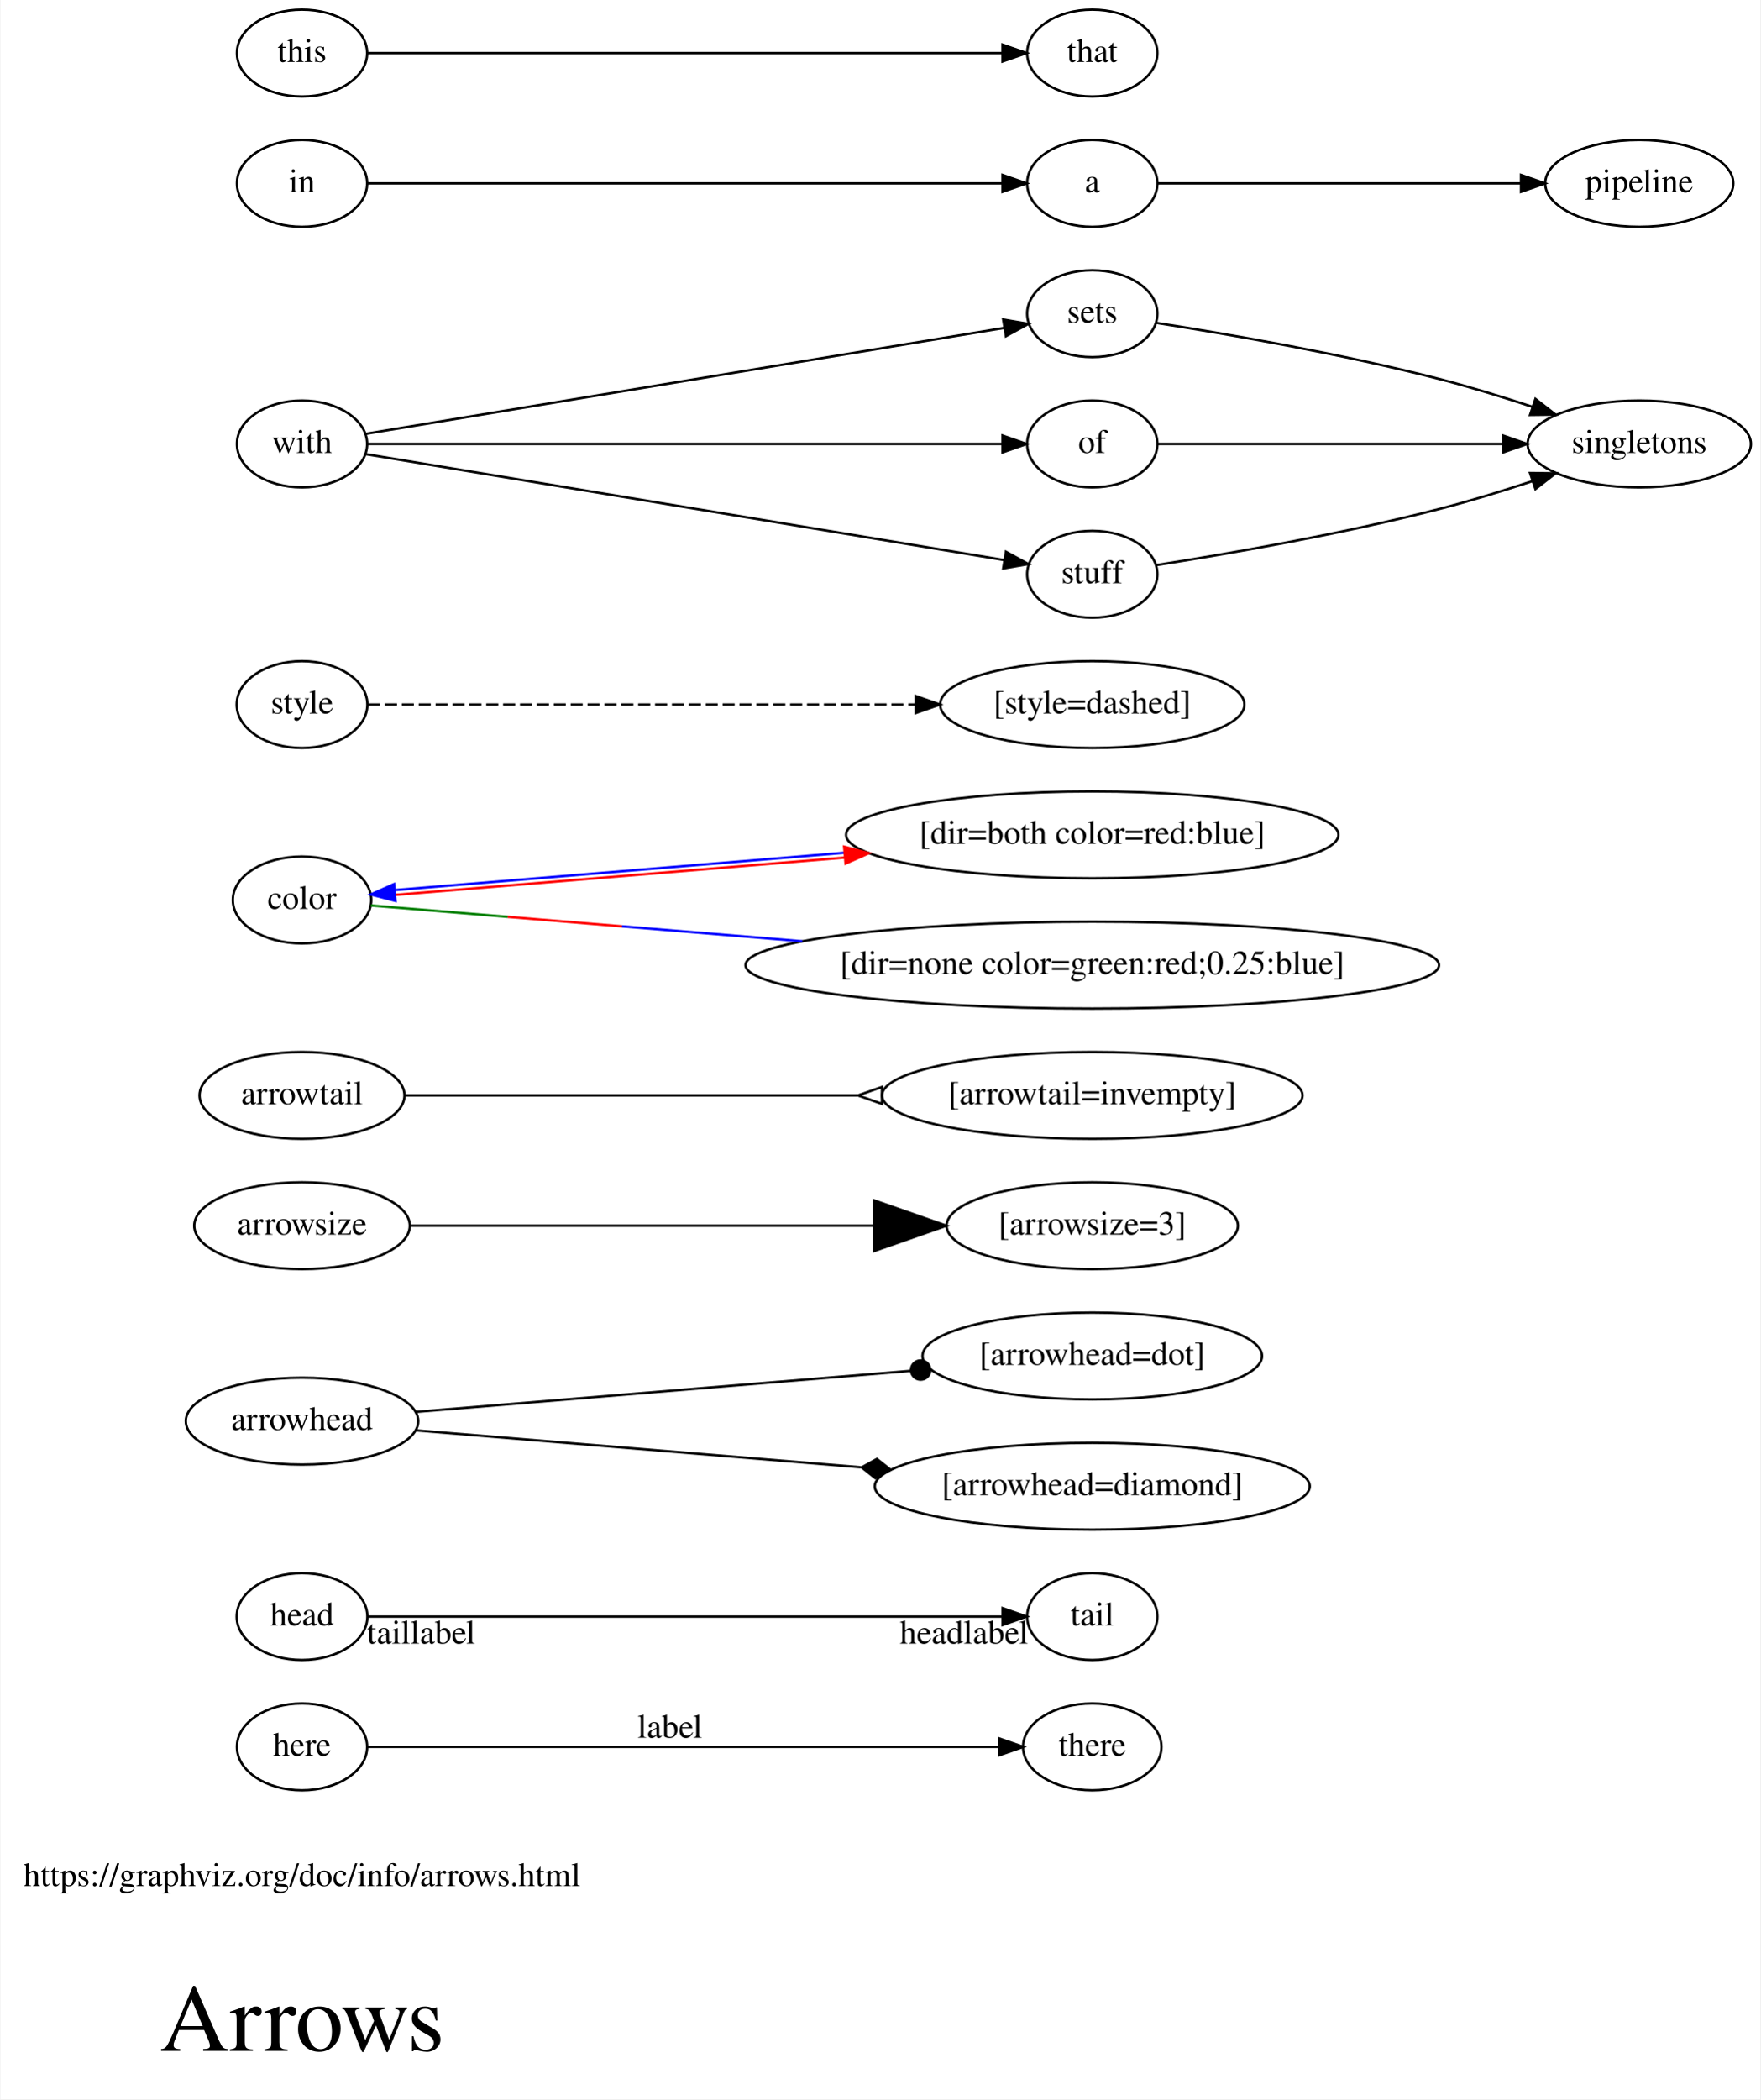
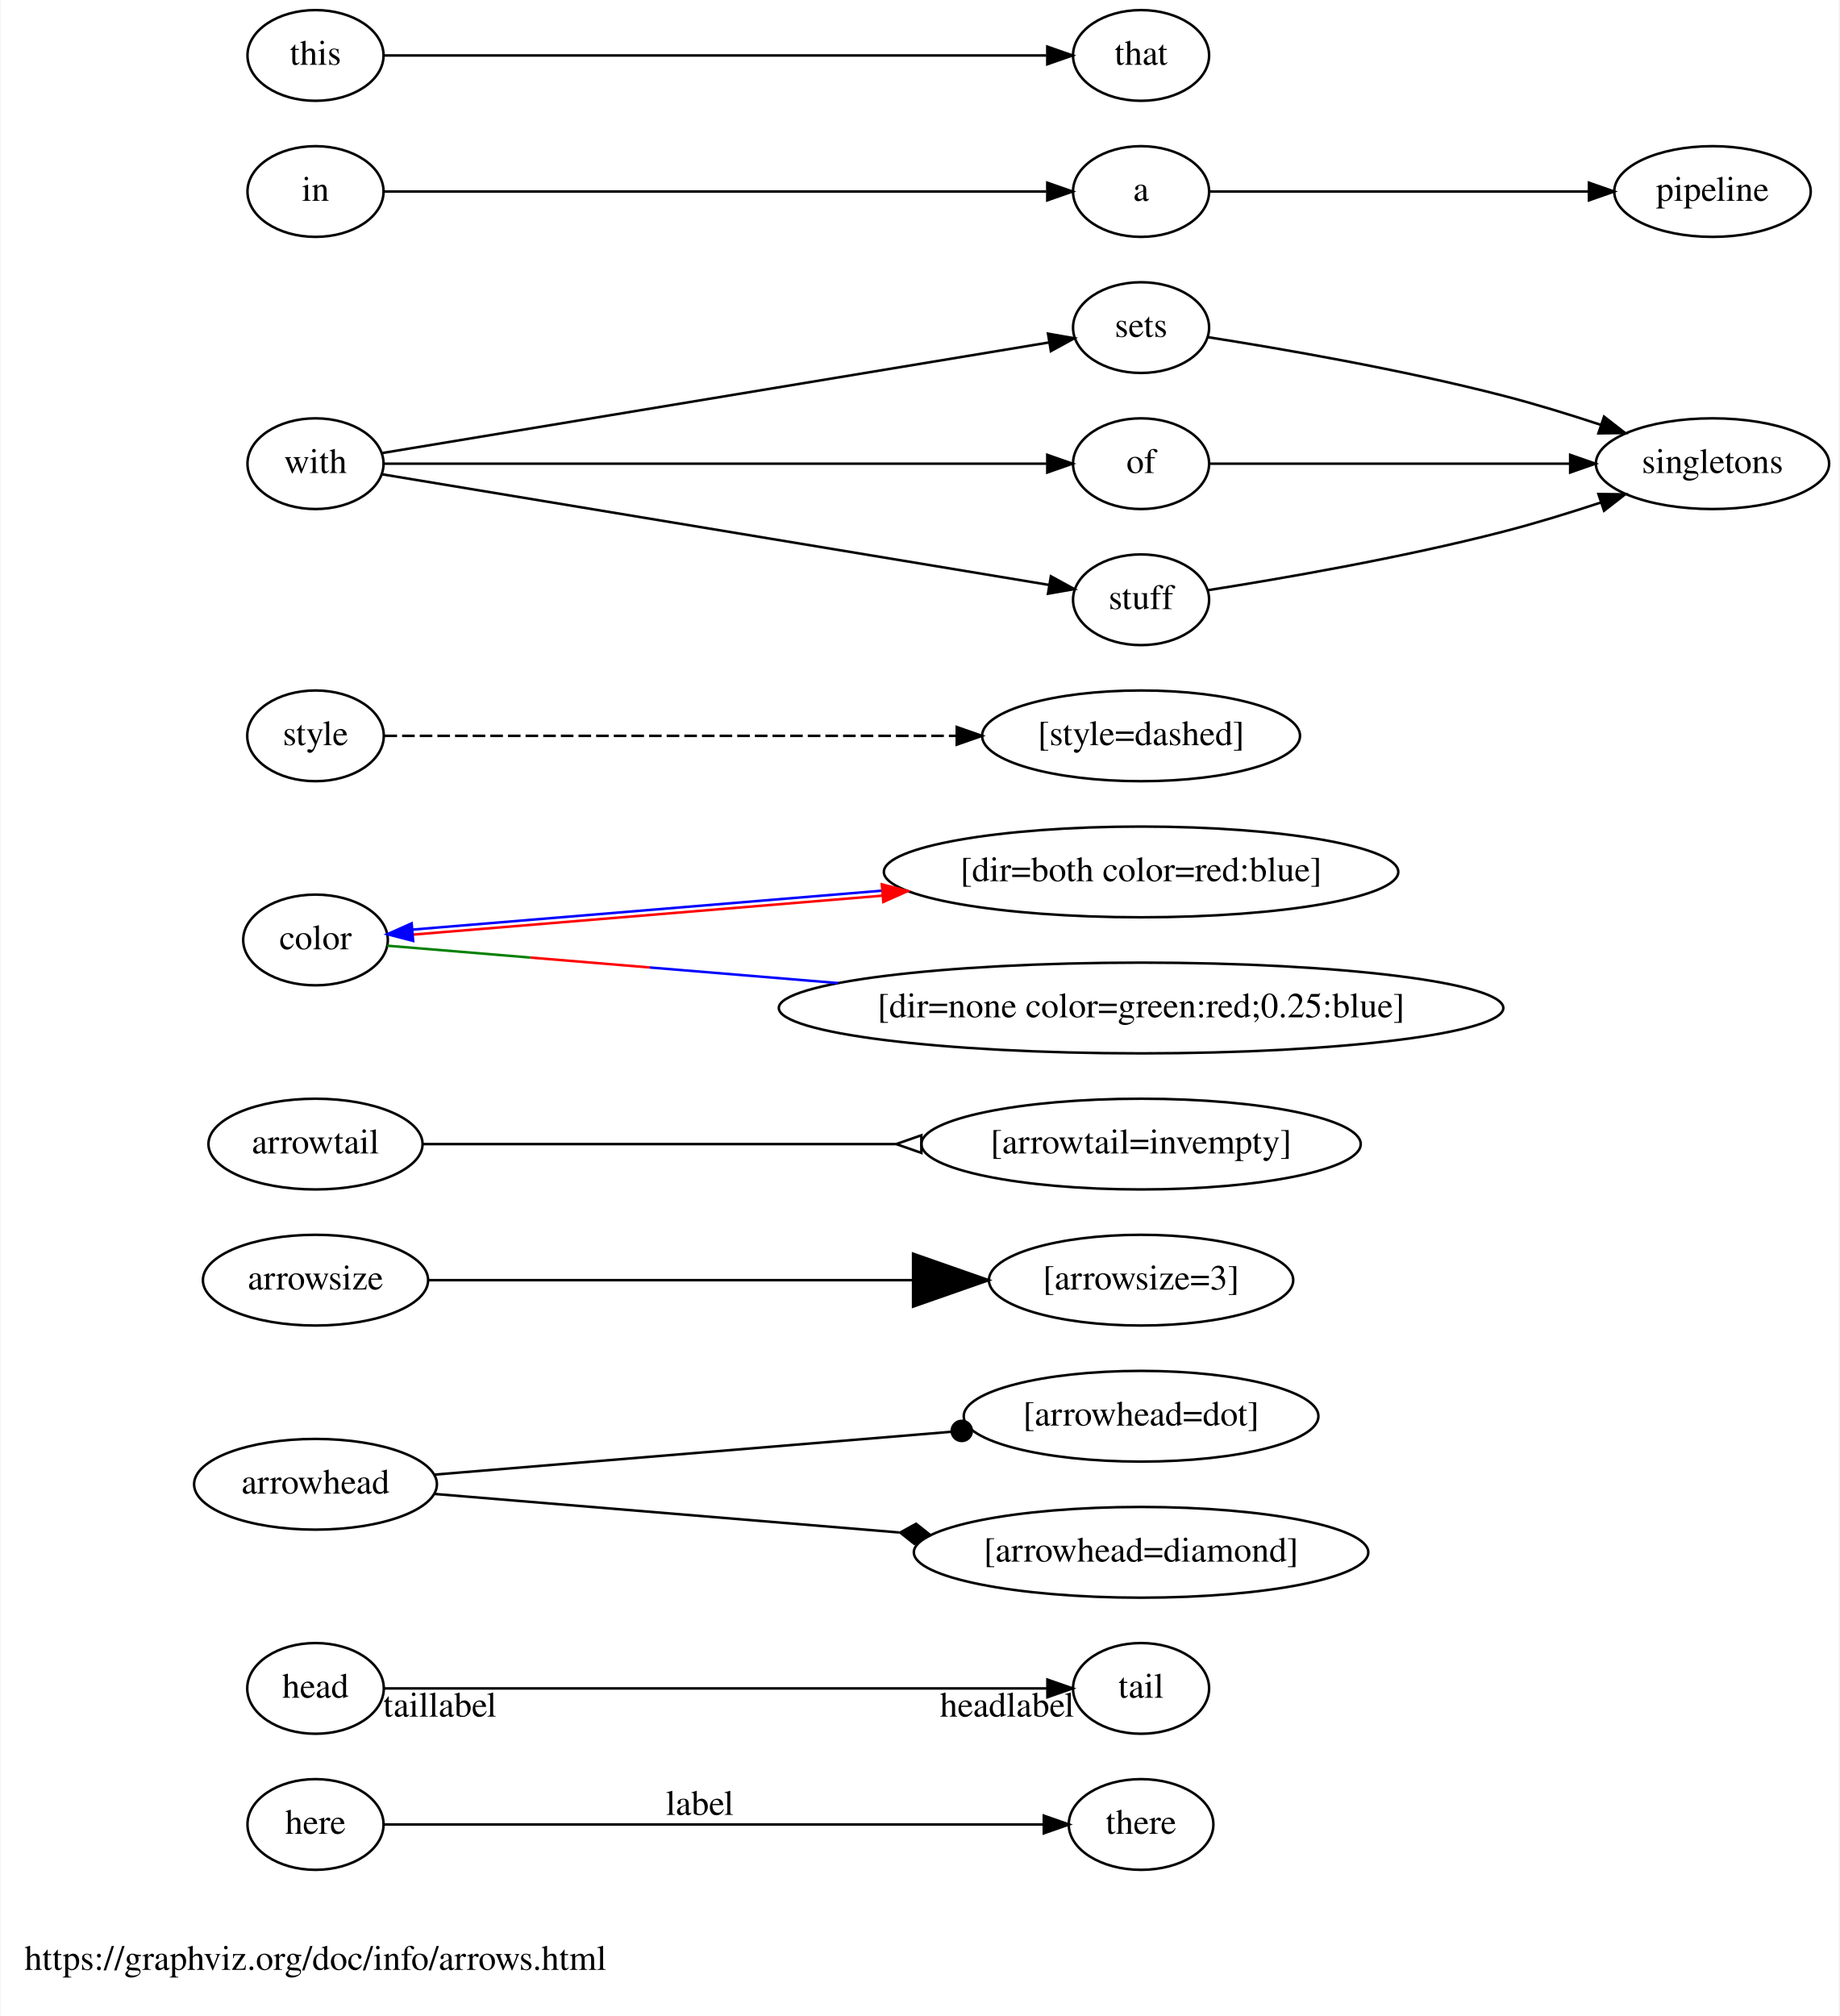
- <svg xmlns="http://www.w3.org/2000/svg" xmlns:xlink="http://www.w3.org/1999/xlink" width="730pt" height="870pt" viewBox="0.00 0.00 729.57 870.00">
-   <g id="graph0" class="graph" transform="scale(1 1) rotate(0) translate(4 866)">
-     <polygon fill="white" stroke="transparent" points="-4,4 -4,-866 725.57,-866 725.57,4 -4,4" />
+ <svg xmlns="http://www.w3.org/2000/svg" xmlns:xlink="http://www.w3.org/1999/xlink" width="730pt" height="800pt" viewBox="0.00 0.00 729.57 800.00">
+   <g id="graph0" class="graph" transform="scale(1 1) rotate(0) translate(4 796)">
+     <polygon fill="white" stroke="transparent" points="-4,4 -4,-796 725.57,-796 725.57,4 -4,4" />
    <g id="node1" class="node">
-       <text text-anchor="middle" x="121" y="-16" font-family="Times,serif" font-size="40.00">Arrows</text>
-     </g>
-     <g id="node2" class="node">
-       <g id="a_node2">
+       <g id="a_node1">
        <a xlink:href="https://graphviz.org/doc/info/arrows.html" xlink:title="https://graphviz.org/doc/info/arrows.html">
-           <text text-anchor="middle" x="121" y="-84.3" font-family="Times,serif" font-size="14.00">https://graphviz.org/doc/info/arrows.html</text>
+           <text text-anchor="middle" x="121" y="-14.3" font-family="Times,serif" font-size="14.00">https://graphviz.org/doc/info/arrows.html</text>
        </a>
      </g>
    </g>
+     <g id="node2" class="node">
+       <ellipse fill="none" stroke="black" cx="121" cy="-72" rx="27" ry="18" />
+       <text text-anchor="middle" x="121" y="-68.3" font-family="Times,serif" font-size="14.00">here</text>
+     </g>
    <g id="node3" class="node">
-       <ellipse fill="none" stroke="black" cx="121" cy="-142" rx="27" ry="18" />
-       <text text-anchor="middle" x="121" y="-138.3" font-family="Times,serif" font-size="14.00">here</text>
+       <ellipse fill="none" stroke="black" cx="448.64" cy="-72" rx="28.7" ry="18" />
+       <text text-anchor="middle" x="448.64" y="-68.3" font-family="Times,serif" font-size="14.00">there</text>
+     </g>
+     <g id="edge1" class="edge">
+       <path fill="none" stroke="black" d="M148.1,-72C205.54,-72 343.13,-72 409.95,-72" />
+       <polygon fill="black" stroke="black" points="410.04,-75.5 420.04,-72 410.04,-68.5 410.04,-75.5" />
+       <text text-anchor="middle" x="273.5" y="-75.8" font-family="Times,serif" font-size="14.00">label</text>
    </g>
    <g id="node4" class="node">
-       <ellipse fill="none" stroke="black" cx="448.64" cy="-142" rx="28.7" ry="18" />
-       <text text-anchor="middle" x="448.64" y="-138.3" font-family="Times,serif" font-size="14.00">there</text>
-     </g>
-     <g id="edge1" class="edge">
-       <path fill="none" stroke="black" d="M148.1,-142C205.54,-142 343.13,-142 409.95,-142" />
-       <polygon fill="black" stroke="black" points="410.04,-145.5 420.04,-142 410.04,-138.5 410.04,-145.5" />
-       <text text-anchor="middle" x="273.5" y="-145.8" font-family="Times,serif" font-size="14.00">label</text>
+       <ellipse fill="none" stroke="black" cx="121" cy="-126" rx="27.1" ry="18" />
+       <text text-anchor="middle" x="121" y="-122.3" font-family="Times,serif" font-size="14.00">head</text>
    </g>
    <g id="node5" class="node">
-       <ellipse fill="none" stroke="black" cx="121" cy="-196" rx="27.1" ry="18" />
-       <text text-anchor="middle" x="121" y="-192.3" font-family="Times,serif" font-size="14.00">head</text>
+       <ellipse fill="none" stroke="black" cx="448.64" cy="-126" rx="27" ry="18" />
+       <text text-anchor="middle" x="448.64" y="-122.3" font-family="Times,serif" font-size="14.00">tail</text>
+     </g>
+     <g id="edge2" class="edge">
+       <path fill="none" stroke="black" d="M148.37,-126C206.32,-126 344.83,-126 411.1,-126" />
+       <polygon fill="black" stroke="black" points="411.47,-129.5 421.47,-126 411.47,-122.5 411.47,-129.5" />
+       <text text-anchor="middle" x="395.47" y="-114.8" font-family="Times,serif" font-size="14.00">headlabel</text>
+       <text text-anchor="middle" x="170.37" y="-114.8" font-family="Times,serif" font-size="14.00">taillabel</text>
    </g>
    <g id="node6" class="node">
-       <ellipse fill="none" stroke="black" cx="448.64" cy="-196" rx="27" ry="18" />
-       <text text-anchor="middle" x="448.64" y="-192.3" font-family="Times,serif" font-size="14.00">tail</text>
-     </g>
-     <g id="edge2" class="edge">
-       <path fill="none" stroke="black" d="M148.37,-196C206.32,-196 344.83,-196 411.1,-196" />
-       <polygon fill="black" stroke="black" points="411.47,-199.5 421.47,-196 411.47,-192.5 411.47,-199.5" />
-       <text text-anchor="middle" x="395.47" y="-184.8" font-family="Times,serif" font-size="14.00">headlabel</text>
-       <text text-anchor="middle" x="170.37" y="-184.8" font-family="Times,serif" font-size="14.00">taillabel</text>
+       <ellipse fill="none" stroke="black" cx="121" cy="-207" rx="48.19" ry="18" />
+       <text text-anchor="middle" x="121" y="-203.3" font-family="Times,serif" font-size="14.00">arrowhead</text>
    </g>
    <g id="node7" class="node">
-       <ellipse fill="none" stroke="black" cx="121" cy="-277" rx="48.19" ry="18" />
-       <text text-anchor="middle" x="121" y="-273.3" font-family="Times,serif" font-size="14.00">arrowhead</text>
+       <ellipse fill="none" stroke="black" cx="448.64" cy="-234" rx="70.39" ry="18" />
+       <text text-anchor="middle" x="448.64" y="-230.3" font-family="Times,serif" font-size="14.00">[arrowhead=dot]</text>
+     </g>
+     <g id="edge3" class="edge">
+       <path fill="none" stroke="black" d="M168.31,-210.84C221.66,-215.26 310.07,-222.59 373.13,-227.82" />
+       <ellipse fill="black" stroke="black" cx="377.48" cy="-228.18" rx="4" ry="4" />
    </g>
    <g id="node8" class="node">
-       <ellipse fill="none" stroke="black" cx="448.64" cy="-304" rx="70.39" ry="18" />
-       <text text-anchor="middle" x="448.64" y="-300.3" font-family="Times,serif" font-size="14.00">[arrowhead=dot]</text>
+       <ellipse fill="none" stroke="black" cx="448.64" cy="-180" rx="90.18" ry="18" />
+       <text text-anchor="middle" x="448.64" y="-176.3" font-family="Times,serif" font-size="14.00">[arrowhead=diamond]</text>
    </g>
-     <g id="edge3" class="edge">
-       <path fill="none" stroke="black" d="M168.31,-280.84C221.66,-285.26 310.07,-292.59 373.13,-297.82" />
-       <ellipse fill="black" stroke="black" cx="377.48" cy="-298.18" rx="4" ry="4" />
+     <g id="edge4" class="edge">
+       <path fill="none" stroke="black" d="M168.31,-203.16C216.11,-199.2 292.06,-192.9 352.7,-187.87" />
+       <polygon fill="black" stroke="black" points="353.04,-187.84 358.69,-183.36 365,-186.85 359.35,-191.33 353.04,-187.84" />
    </g>
    <g id="node9" class="node">
-       <ellipse fill="none" stroke="black" cx="448.64" cy="-250" rx="90.18" ry="18" />
-       <text text-anchor="middle" x="448.64" y="-246.3" font-family="Times,serif" font-size="14.00">[arrowhead=diamond]</text>
-     </g>
-     <g id="edge4" class="edge">
-       <path fill="none" stroke="black" d="M168.31,-273.16C216.11,-269.2 292.06,-262.9 352.7,-257.87" />
-       <polygon fill="black" stroke="black" points="353.04,-257.84 358.69,-253.36 365,-256.85 359.35,-261.33 353.04,-257.84" />
+       <ellipse fill="none" stroke="black" cx="121" cy="-288" rx="44.69" ry="18" />
+       <text text-anchor="middle" x="121" y="-284.3" font-family="Times,serif" font-size="14.00">arrowsize</text>
    </g>
    <g id="node10" class="node">
-       <ellipse fill="none" stroke="black" cx="121" cy="-358" rx="44.69" ry="18" />
-       <text text-anchor="middle" x="121" y="-354.3" font-family="Times,serif" font-size="14.00">arrowsize</text>
+       <ellipse fill="none" stroke="black" cx="448.64" cy="-288" rx="60.39" ry="18" />
+       <text text-anchor="middle" x="448.64" y="-284.3" font-family="Times,serif" font-size="14.00">[arrowsize=3]</text>
+     </g>
+     <g id="edge5" class="edge">
+       <path fill="none" stroke="black" d="M165.92,-288C214.89,-288 295.41,-288 357.86,-288" />
+       <polygon fill="black" stroke="black" points="358.16,-298.5 388.16,-288 358.16,-277.5 358.16,-298.5" />
    </g>
    <g id="node11" class="node">
-       <ellipse fill="none" stroke="black" cx="448.64" cy="-358" rx="60.39" ry="18" />
-       <text text-anchor="middle" x="448.64" y="-354.3" font-family="Times,serif" font-size="14.00">[arrowsize=3]</text>
-     </g>
-     <g id="edge5" class="edge">
-       <path fill="none" stroke="black" d="M165.92,-358C214.89,-358 295.41,-358 357.86,-358" />
-       <polygon fill="black" stroke="black" points="358.16,-368.5 388.16,-358 358.16,-347.5 358.16,-368.5" />
+       <ellipse fill="none" stroke="black" cx="121" cy="-342" rx="42.49" ry="18" />
+       <text text-anchor="middle" x="121" y="-338.3" font-family="Times,serif" font-size="14.00">arrowtail</text>
    </g>
    <g id="node12" class="node">
-       <ellipse fill="none" stroke="black" cx="121" cy="-412" rx="42.49" ry="18" />
-       <text text-anchor="middle" x="121" y="-408.3" font-family="Times,serif" font-size="14.00">arrowtail</text>
+       <ellipse fill="none" stroke="black" cx="448.64" cy="-342" rx="87.18" ry="18" />
+       <text text-anchor="middle" x="448.64" y="-338.3" font-family="Times,serif" font-size="14.00">[arrowtail=invempty]</text>
+     </g>
+     <g id="edge6" class="edge">
+       <path fill="none" stroke="black" d="M163.57,-342C210.59,-342 288.74,-342 351.17,-342" />
+       <polygon fill="none" stroke="black" points="361.45,-345.5 351.45,-342 361.45,-338.5 361.45,-345.5" />
    </g>
    <g id="node13" class="node">
-       <ellipse fill="none" stroke="black" cx="448.64" cy="-412" rx="87.18" ry="18" />
-       <text text-anchor="middle" x="448.64" y="-408.3" font-family="Times,serif" font-size="14.00">[arrowtail=invempty]</text>
-     </g>
-     <g id="edge6" class="edge">
-       <path fill="none" stroke="black" d="M163.57,-412C210.59,-412 288.74,-412 351.17,-412" />
-       <polygon fill="none" stroke="black" points="361.45,-415.5 351.45,-412 361.45,-408.5 361.45,-415.5" />
+       <ellipse fill="none" stroke="black" cx="121" cy="-423" rx="28.7" ry="18" />
+       <text text-anchor="middle" x="121" y="-419.3" font-family="Times,serif" font-size="14.00">color</text>
    </g>
    <g id="node14" class="node">
-       <ellipse fill="none" stroke="black" cx="121" cy="-493" rx="28.7" ry="18" />
-       <text text-anchor="middle" x="121" y="-489.3" font-family="Times,serif" font-size="14.00">color</text>
+       <ellipse fill="none" stroke="black" cx="448.64" cy="-450" rx="102.08" ry="18" />
+       <text text-anchor="middle" x="448.64" y="-446.3" font-family="Times,serif" font-size="14.00">[dir=both color=red:blue]</text>
+     </g>
+     <g id="edge7" class="edge">
+       <path fill="none" stroke="red" d="M159.74,-425.13C205,-428.88 282.76,-435.33 346.08,-440.58" />
+       <path fill="none" stroke="blue" d="M159.58,-427.12C204.84,-430.87 282.6,-437.32 345.91,-442.57" />
+       <polygon fill="blue" stroke="blue" points="159.74,-422.62 149.48,-425.28 159.16,-429.59 159.74,-422.62" />
+       <polygon fill="red" stroke="red" points="345.77,-445.07 356.03,-442.4 346.35,-438.09 345.77,-445.07" />
+     </g>
+     <g id="node17" class="node">
+       <ellipse fill="none" stroke="black" cx="448.64" cy="-396" rx="143.77" ry="18" />
+       <text text-anchor="middle" x="448.64" y="-392.3" font-family="Times,serif" font-size="14.00">[dir=none color=green:red;0.25:blue]</text>
+     </g>
+     <g id="edge9" class="edge">
+       <path fill="none" stroke="green" d="M149.48,-420.72C164.23,-419.5 183.96,-417.86 206.28,-416.01" />
+       <path fill="none" stroke="red" d="M206.28,-416.01C221.16,-414.78 237.19,-413.45 253.66,-412.08" />
+       <path fill="none" stroke="blue" d="M253.66,-412.08C278.37,-410.03 304.07,-407.9 328.38,-405.89" />
    </g>
    <g id="node15" class="node">
-       <ellipse fill="none" stroke="black" cx="448.64" cy="-520" rx="102.08" ry="18" />
-       <text text-anchor="middle" x="448.64" y="-516.3" font-family="Times,serif" font-size="14.00">[dir=both color=red:blue]</text>
+       <ellipse fill="none" stroke="black" cx="121" cy="-504" rx="27.1" ry="18" />
+       <text text-anchor="middle" x="121" y="-500.3" font-family="Times,serif" font-size="14.00">style</text>
    </g>
-     <g id="edge7" class="edge">
-       <path fill="none" stroke="red" d="M159.74,-495.13C205,-498.88 282.76,-505.33 346.08,-510.58" />
-       <path fill="none" stroke="blue" d="M159.58,-497.12C204.84,-500.87 282.6,-507.32 345.91,-512.57" />
-       <polygon fill="blue" stroke="blue" points="159.74,-492.62 149.48,-495.28 159.16,-499.59 159.74,-492.62" />
-       <polygon fill="red" stroke="red" points="345.77,-515.07 356.03,-512.4 346.35,-508.09 345.77,-515.07" />
+     <g id="node16" class="node">
+       <ellipse fill="none" stroke="black" cx="448.64" cy="-504" rx="63.09" ry="18" />
+       <text text-anchor="middle" x="448.64" y="-500.3" font-family="Times,serif" font-size="14.00">[style=dashed]</text>
+     </g>
+     <g id="edge8" class="edge">
+       <path fill="none" stroke="black" stroke-dasharray="5,2" d="M148.37,-504C197.22,-504 303.34,-504 375.15,-504" />
+       <polygon fill="black" stroke="black" points="375.49,-507.5 385.49,-504 375.49,-500.5 375.49,-507.5" />
    </g>
    <g id="node18" class="node">
-       <ellipse fill="none" stroke="black" cx="448.64" cy="-466" rx="143.77" ry="18" />
-       <text text-anchor="middle" x="448.64" y="-462.3" font-family="Times,serif" font-size="14.00">[dir=none color=green:red;0.25:blue]</text>
-     </g>
-     <g id="edge9" class="edge">
-       <path fill="none" stroke="green" d="M149.48,-490.72C164.23,-489.5 183.96,-487.86 206.28,-486.01" />
-       <path fill="none" stroke="red" d="M206.28,-486.01C221.16,-484.78 237.19,-483.45 253.66,-482.08" />
-       <path fill="none" stroke="blue" d="M253.66,-482.08C278.37,-480.03 304.07,-477.9 328.38,-475.89" />
-     </g>
-     <g id="node16" class="node">
-       <ellipse fill="none" stroke="black" cx="121" cy="-574" rx="27.1" ry="18" />
-       <text text-anchor="middle" x="121" y="-570.3" font-family="Times,serif" font-size="14.00">style</text>
-     </g>
-     <g id="node17" class="node">
-       <ellipse fill="none" stroke="black" cx="448.64" cy="-574" rx="63.09" ry="18" />
-       <text text-anchor="middle" x="448.64" y="-570.3" font-family="Times,serif" font-size="14.00">[style=dashed]</text>
-     </g>
-     <g id="edge8" class="edge">
-       <path fill="none" stroke="black" stroke-dasharray="5,2" d="M148.37,-574C197.22,-574 303.34,-574 375.15,-574" />
-       <polygon fill="black" stroke="black" points="375.49,-577.5 385.49,-574 375.49,-570.5 375.49,-577.5" />
+       <ellipse fill="none" stroke="black" cx="121" cy="-612" rx="27" ry="18" />
+       <text text-anchor="middle" x="121" y="-608.3" font-family="Times,serif" font-size="14.00">with</text>
    </g>
    <g id="node19" class="node">
-       <ellipse fill="none" stroke="black" cx="121" cy="-682" rx="27" ry="18" />
-       <text text-anchor="middle" x="121" y="-678.3" font-family="Times,serif" font-size="14.00">with</text>
+       <ellipse fill="none" stroke="black" cx="448.64" cy="-666" rx="27" ry="18" />
+       <text text-anchor="middle" x="448.64" y="-662.3" font-family="Times,serif" font-size="14.00">sets</text>
+     </g>
+     <g id="edge10" class="edge">
+       <path fill="none" stroke="black" d="M147.28,-616.19C204.87,-625.74 345.93,-649.13 412.18,-660.12" />
+       <polygon fill="black" stroke="black" points="411.71,-663.59 422.15,-661.77 412.85,-656.68 411.71,-663.59" />
    </g>
    <g id="node20" class="node">
-       <ellipse fill="none" stroke="black" cx="448.64" cy="-736" rx="27" ry="18" />
-       <text text-anchor="middle" x="448.64" y="-732.3" font-family="Times,serif" font-size="14.00">sets</text>
+       <ellipse fill="none" stroke="black" cx="448.64" cy="-612" rx="27" ry="18" />
+       <text text-anchor="middle" x="448.64" y="-608.3" font-family="Times,serif" font-size="14.00">of</text>
    </g>
-     <g id="edge10" class="edge">
-       <path fill="none" stroke="black" d="M147.28,-686.19C204.87,-695.74 345.93,-719.13 412.18,-730.12" />
-       <polygon fill="black" stroke="black" points="411.71,-733.59 422.15,-731.77 412.85,-726.68 411.71,-733.59" />
+     <g id="edge11" class="edge">
+       <path fill="none" stroke="black" d="M148.1,-612C205.86,-612 344.62,-612 411.02,-612" />
+       <polygon fill="black" stroke="black" points="411.42,-615.5 421.42,-612 411.42,-608.5 411.42,-615.5" />
    </g>
    <g id="node21" class="node">
-       <ellipse fill="none" stroke="black" cx="448.64" cy="-682" rx="27" ry="18" />
-       <text text-anchor="middle" x="448.64" y="-678.3" font-family="Times,serif" font-size="14.00">of</text>
+       <ellipse fill="none" stroke="black" cx="448.64" cy="-558" rx="27" ry="18" />
+       <text text-anchor="middle" x="448.64" y="-554.3" font-family="Times,serif" font-size="14.00">stuff</text>
    </g>
-     <g id="edge11" class="edge">
-       <path fill="none" stroke="black" d="M148.1,-682C205.86,-682 344.62,-682 411.02,-682" />
-       <polygon fill="black" stroke="black" points="411.42,-685.5 421.42,-682 411.42,-678.5 411.42,-685.5" />
+     <g id="edge12" class="edge">
+       <path fill="none" stroke="black" d="M147.28,-607.81C204.87,-598.26 345.93,-574.87 412.18,-563.88" />
+       <polygon fill="black" stroke="black" points="412.85,-567.32 422.15,-562.23 411.71,-560.41 412.85,-567.32" />
    </g>
    <g id="node22" class="node">
-       <ellipse fill="none" stroke="black" cx="448.64" cy="-628" rx="27" ry="18" />
-       <text text-anchor="middle" x="448.64" y="-624.3" font-family="Times,serif" font-size="14.00">stuff</text>
+       <ellipse fill="none" stroke="black" cx="675.42" cy="-612" rx="46.29" ry="18" />
+       <text text-anchor="middle" x="675.42" y="-608.3" font-family="Times,serif" font-size="14.00">singletons</text>
    </g>
-     <g id="edge12" class="edge">
-       <path fill="none" stroke="black" d="M147.28,-677.81C204.87,-668.26 345.93,-644.87 412.18,-633.88" />
-       <polygon fill="black" stroke="black" points="412.85,-637.32 422.15,-632.23 411.71,-630.41 412.85,-637.32" />
+     <g id="edge13" class="edge">
+       <path fill="none" stroke="black" d="M475.11,-662.21C503.81,-657.7 551.76,-649.44 592.27,-639 605.01,-635.72 618.64,-631.52 631.07,-627.42" />
+       <polygon fill="black" stroke="black" points="632.38,-630.67 640.74,-624.17 630.15,-624.04 632.38,-630.67" />
+     </g>
+     <g id="edge14" class="edge">
+       <path fill="none" stroke="black" d="M475.86,-612C510.75,-612 573.31,-612 618.91,-612" />
+       <polygon fill="black" stroke="black" points="618.94,-615.5 628.94,-612 618.94,-608.5 618.94,-615.5" />
+     </g>
+     <g id="edge15" class="edge">
+       <path fill="none" stroke="black" d="M475.11,-561.79C503.81,-566.3 551.76,-574.56 592.27,-585 605.01,-588.28 618.64,-592.48 631.07,-596.58" />
+       <polygon fill="black" stroke="black" points="630.15,-599.96 640.74,-599.83 632.38,-593.33 630.15,-599.96" />
    </g>
    <g id="node23" class="node">
-       <ellipse fill="none" stroke="black" cx="675.42" cy="-682" rx="46.29" ry="18" />
-       <text text-anchor="middle" x="675.42" y="-678.3" font-family="Times,serif" font-size="14.00">singletons</text>
-     </g>
-     <g id="edge13" class="edge">
-       <path fill="none" stroke="black" d="M475.11,-732.21C503.81,-727.7 551.76,-719.44 592.27,-709 605.01,-705.72 618.64,-701.52 631.07,-697.42" />
-       <polygon fill="black" stroke="black" points="632.38,-700.67 640.74,-694.17 630.15,-694.04 632.38,-700.67" />
-     </g>
-     <g id="edge14" class="edge">
-       <path fill="none" stroke="black" d="M475.86,-682C510.75,-682 573.31,-682 618.91,-682" />
-       <polygon fill="black" stroke="black" points="618.94,-685.5 628.94,-682 618.94,-678.5 618.94,-685.5" />
-     </g>
-     <g id="edge15" class="edge">
-       <path fill="none" stroke="black" d="M475.11,-631.79C503.81,-636.3 551.76,-644.56 592.27,-655 605.01,-658.28 618.64,-662.48 631.07,-666.58" />
-       <polygon fill="black" stroke="black" points="630.15,-669.96 640.74,-669.83 632.38,-663.33 630.15,-669.96" />
+       <ellipse fill="none" stroke="black" cx="121" cy="-720" rx="27" ry="18" />
+       <text text-anchor="middle" x="121" y="-716.3" font-family="Times,serif" font-size="14.00">in</text>
    </g>
    <g id="node24" class="node">
-       <ellipse fill="none" stroke="black" cx="121" cy="-790" rx="27" ry="18" />
-       <text text-anchor="middle" x="121" y="-786.3" font-family="Times,serif" font-size="14.00">in</text>
+       <ellipse fill="none" stroke="black" cx="448.64" cy="-720" rx="27" ry="18" />
+       <text text-anchor="middle" x="448.64" y="-716.3" font-family="Times,serif" font-size="14.00">a</text>
+     </g>
+     <g id="edge16" class="edge">
+       <path fill="none" stroke="black" d="M148.1,-720C205.86,-720 344.62,-720 411.02,-720" />
+       <polygon fill="black" stroke="black" points="411.42,-723.5 421.42,-720 411.42,-716.5 411.42,-723.5" />
    </g>
    <g id="node25" class="node">
-       <ellipse fill="none" stroke="black" cx="448.64" cy="-790" rx="27" ry="18" />
-       <text text-anchor="middle" x="448.64" y="-786.3" font-family="Times,serif" font-size="14.00">a</text>
+       <ellipse fill="none" stroke="black" cx="675.42" cy="-720" rx="38.99" ry="18" />
+       <text text-anchor="middle" x="675.42" y="-716.3" font-family="Times,serif" font-size="14.00">pipeline</text>
    </g>
-     <g id="edge16" class="edge">
-       <path fill="none" stroke="black" d="M148.1,-790C205.86,-790 344.62,-790 411.02,-790" />
-       <polygon fill="black" stroke="black" points="411.42,-793.5 421.42,-790 411.42,-786.5 411.42,-793.5" />
+     <g id="edge17" class="edge">
+       <path fill="none" stroke="black" d="M475.86,-720C512.69,-720 580.35,-720 626.34,-720" />
+       <polygon fill="black" stroke="black" points="626.39,-723.5 636.39,-720 626.39,-716.5 626.39,-723.5" />
    </g>
    <g id="node26" class="node">
-       <ellipse fill="none" stroke="black" cx="675.42" cy="-790" rx="38.99" ry="18" />
-       <text text-anchor="middle" x="675.42" y="-786.3" font-family="Times,serif" font-size="14.00">pipeline</text>
-     </g>
-     <g id="edge17" class="edge">
-       <path fill="none" stroke="black" d="M475.86,-790C512.69,-790 580.35,-790 626.34,-790" />
-       <polygon fill="black" stroke="black" points="626.39,-793.5 636.39,-790 626.39,-786.5 626.39,-793.5" />
+       <ellipse fill="none" stroke="black" cx="121" cy="-774" rx="27" ry="18" />
+       <text text-anchor="middle" x="121" y="-770.3" font-family="Times,serif" font-size="14.00">this</text>
    </g>
    <g id="node27" class="node">
-       <ellipse fill="none" stroke="black" cx="121" cy="-844" rx="27" ry="18" />
-       <text text-anchor="middle" x="121" y="-840.3" font-family="Times,serif" font-size="14.00">this</text>
-     </g>
-     <g id="node28" class="node">
-       <ellipse fill="none" stroke="black" cx="448.64" cy="-844" rx="27" ry="18" />
-       <text text-anchor="middle" x="448.64" y="-840.3" font-family="Times,serif" font-size="14.00">that</text>
+       <ellipse fill="none" stroke="black" cx="448.64" cy="-774" rx="27" ry="18" />
+       <text text-anchor="middle" x="448.64" y="-770.3" font-family="Times,serif" font-size="14.00">that</text>
    </g>
    <g id="edge18" class="edge">
-       <path fill="none" stroke="black" d="M148.1,-844C205.86,-844 344.62,-844 411.02,-844" />
-       <polygon fill="black" stroke="black" points="411.42,-847.5 421.42,-844 411.42,-840.5 411.42,-847.5" />
+       <path fill="none" stroke="black" d="M148.1,-774C205.86,-774 344.62,-774 411.02,-774" />
+       <polygon fill="black" stroke="black" points="411.42,-777.5 421.42,-774 411.42,-770.5 411.42,-777.5" />
    </g>
  </g>
</svg>
